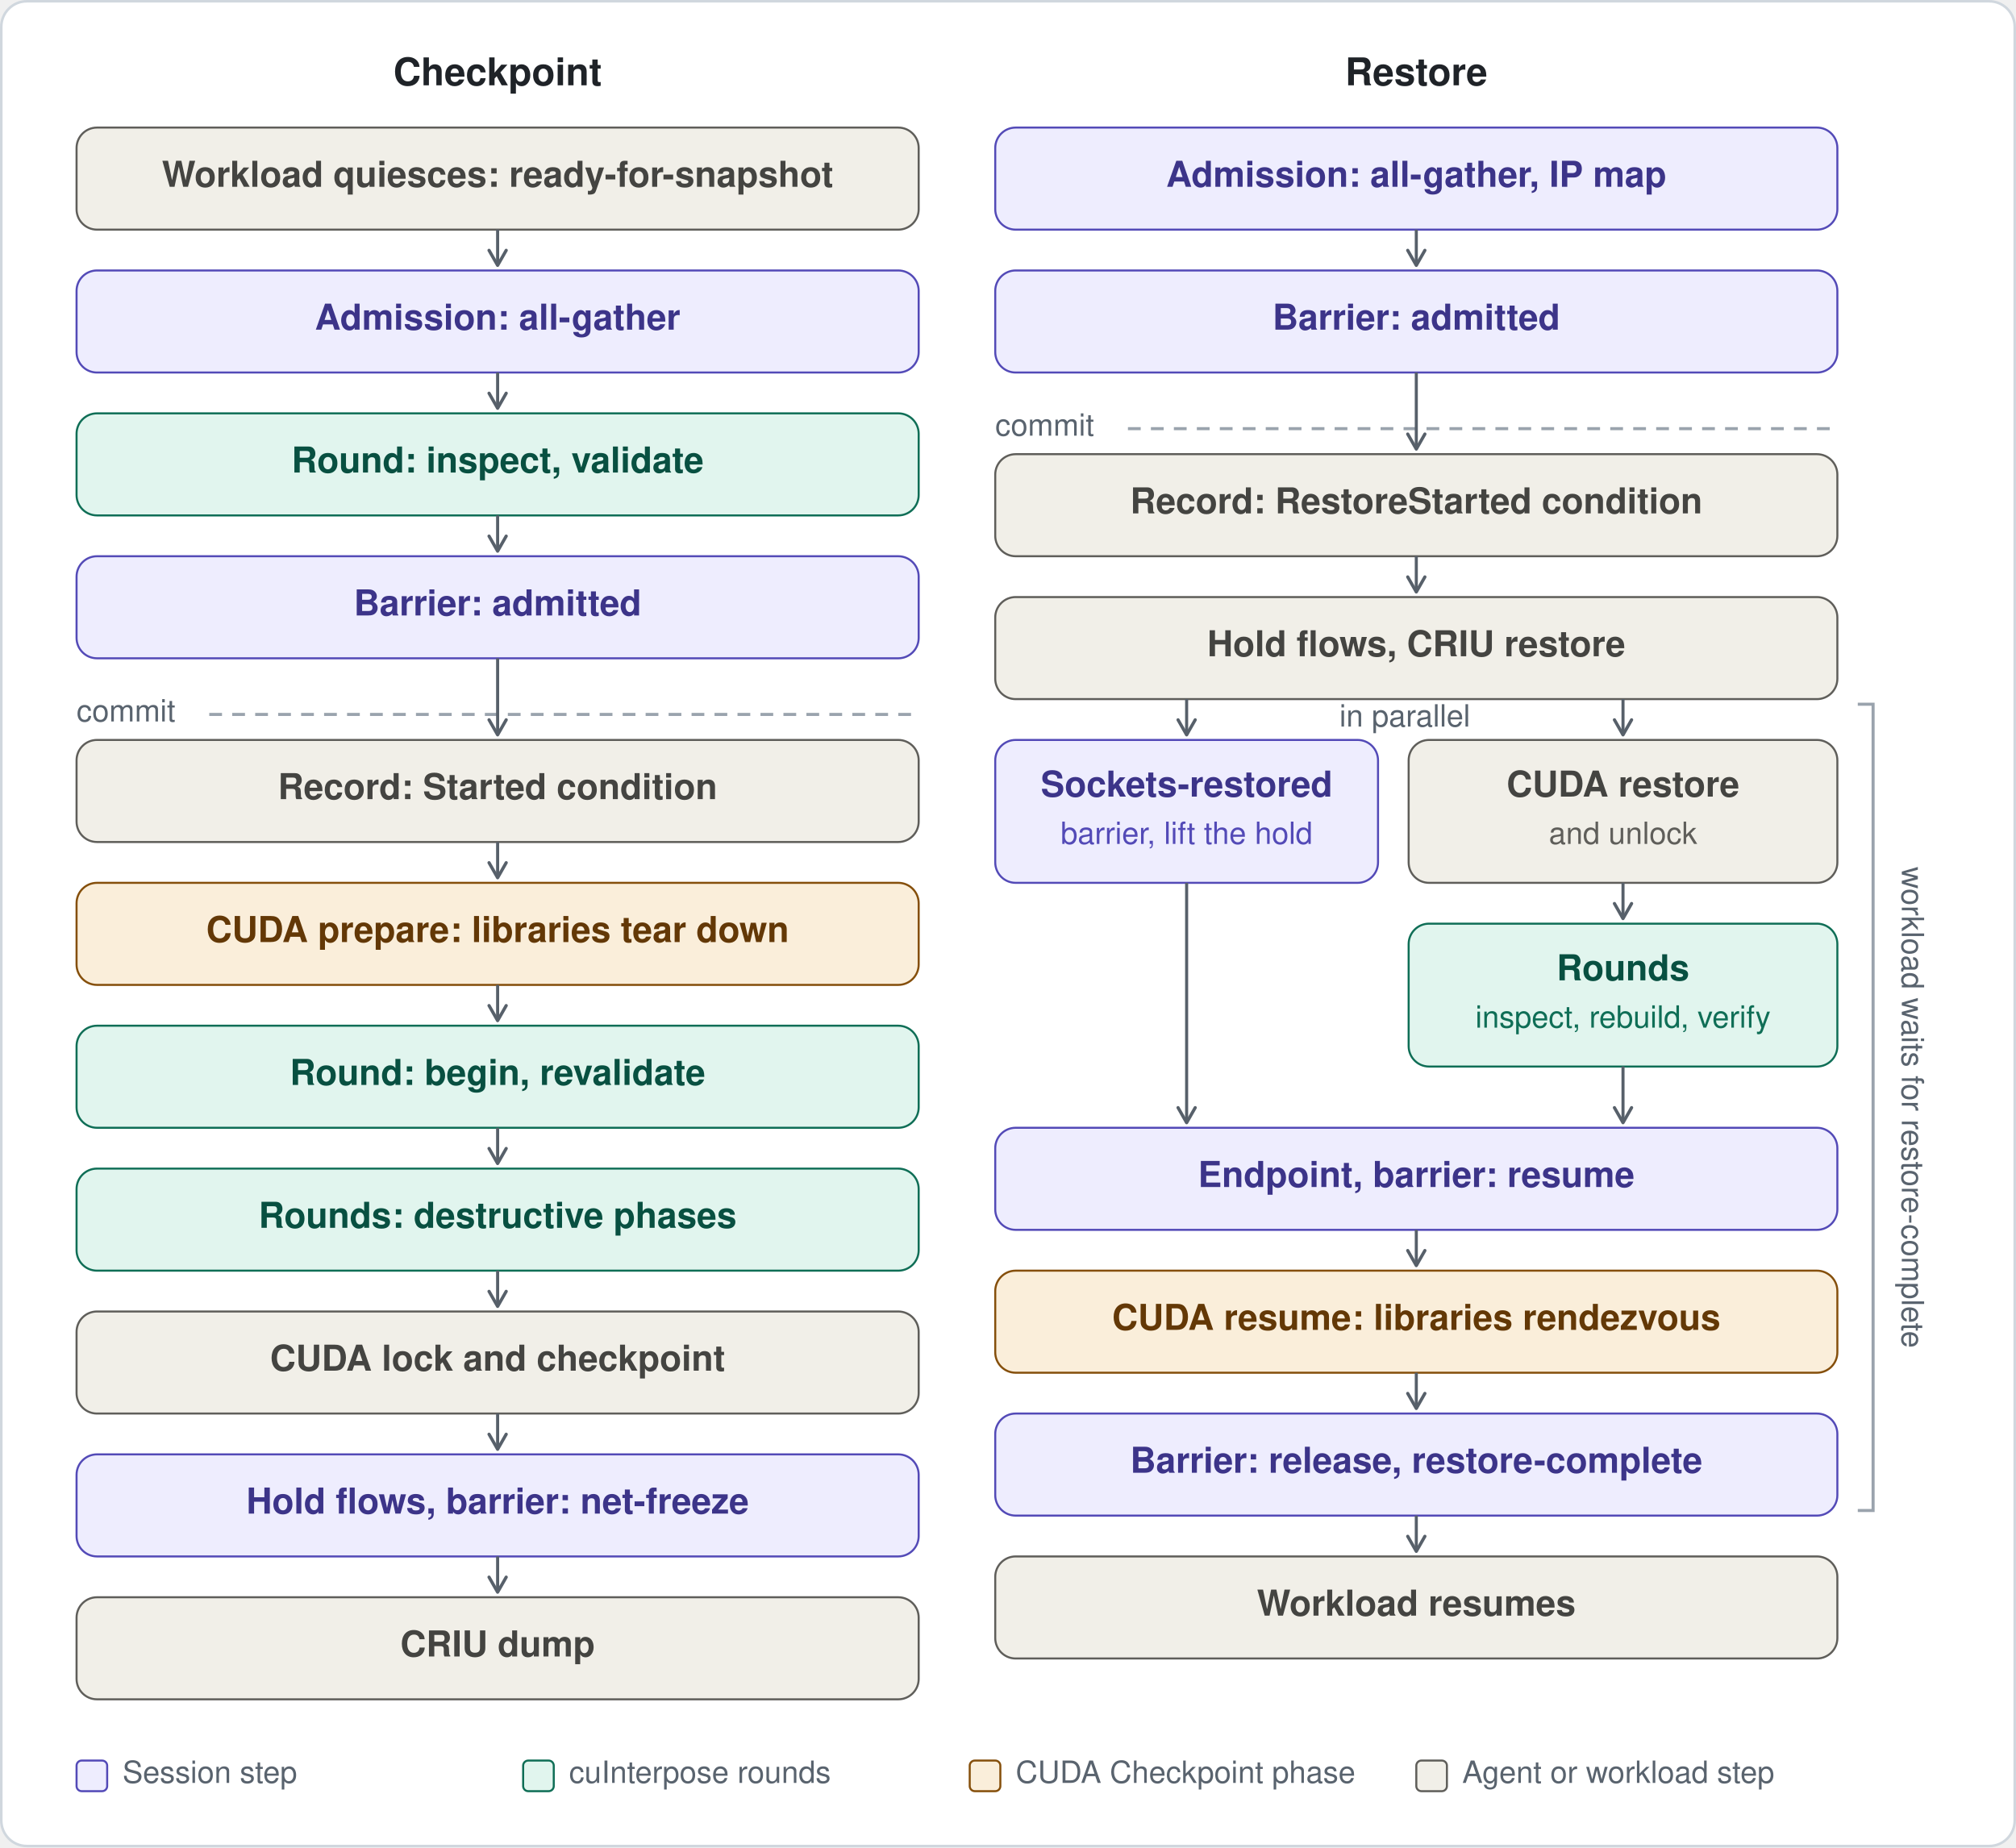
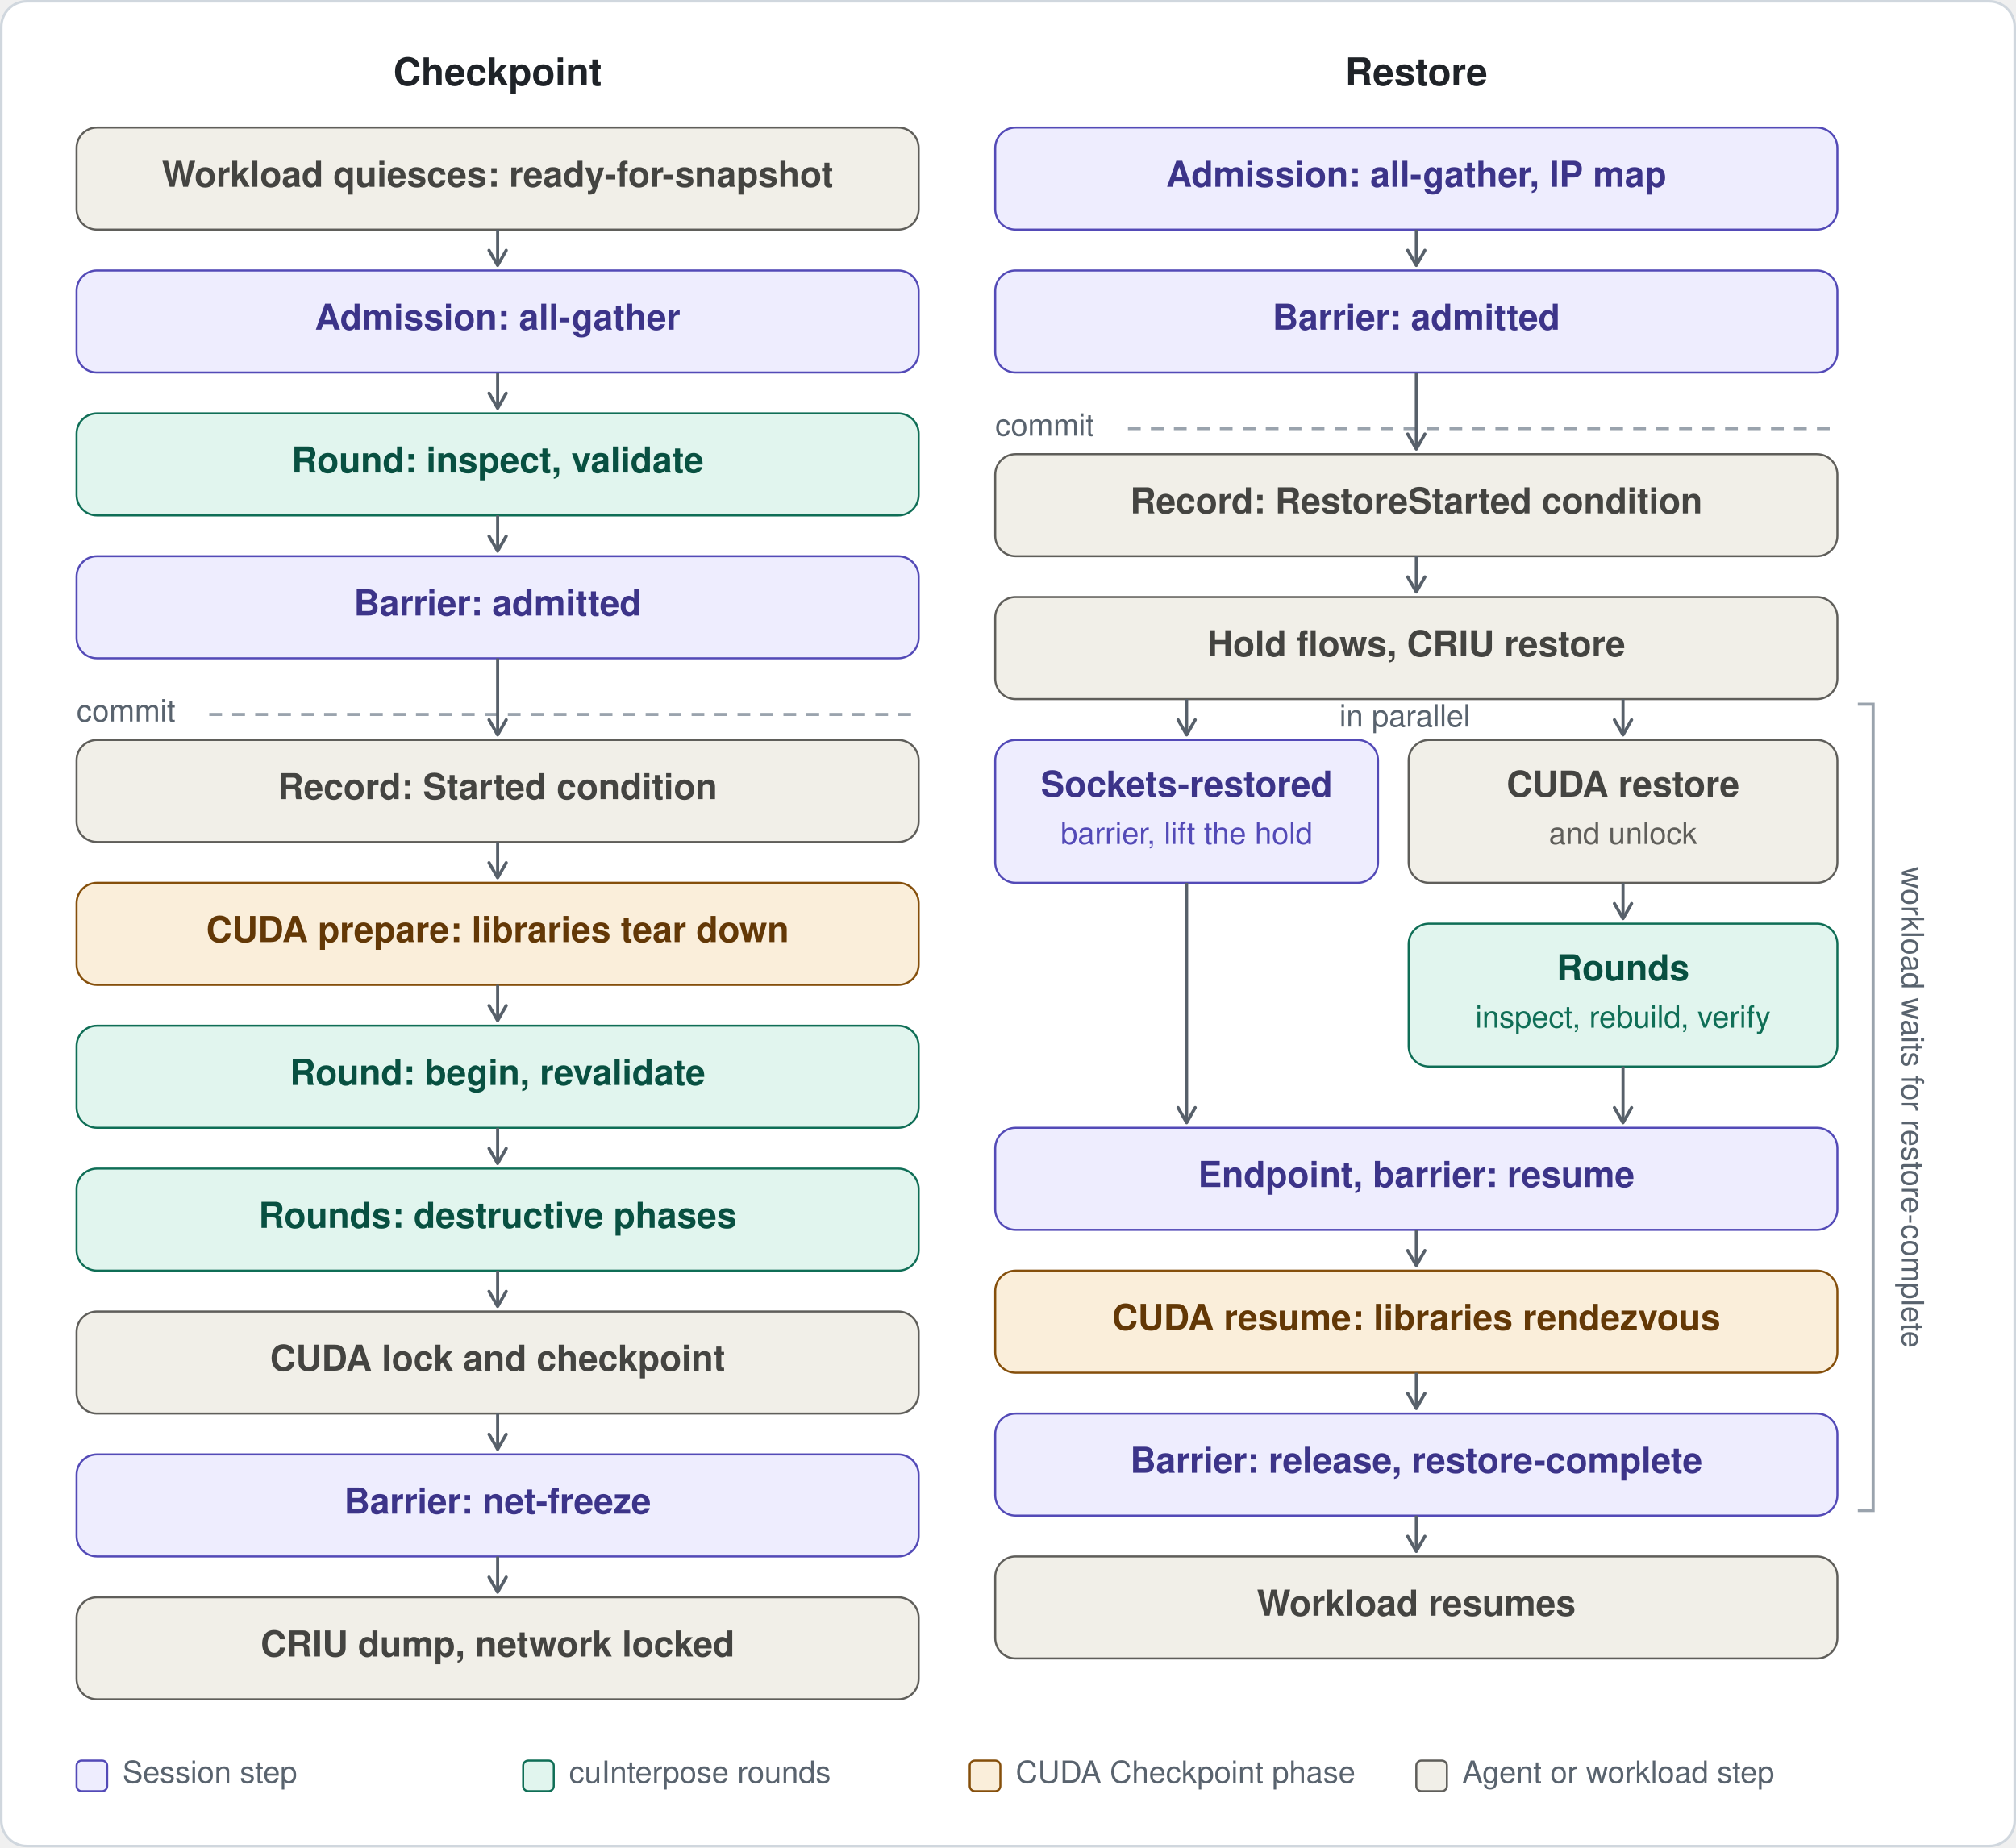
<svg xmlns="http://www.w3.org/2000/svg" width="790" height="724" viewBox="0 0 790 724" role="img" aria-labelledby="title desc">
  <style>
text{font-family:Helvetica,Arial,"Liberation Sans",sans-serif}
.bg{fill:#ffffff;stroke:#d0d7de}
.tx{fill:#1f2328}.tm{fill:#59636e}
.life{stroke:#c3c9d0}.arw{stroke:#57606a}.arwp{stroke:#7F77DD}
.ahp{stroke:#57606a;fill:none}.ahpp{stroke:#7F77DD;fill:none}
.frm{stroke:#9aa3ad;fill:none}.tag{fill:#f6f8fa;stroke:#9aa3ad}.tagt{fill:#424a53}
.note{fill:#f6f8fa;stroke:#c3c9d0}.notet{fill:#424a53}
.rnd{fill:#E1F5EE;fill-opacity:.55;stroke:#5DCAA5}.rndtag{fill:#E1F5EE;stroke:#1D9E75}.rndt{fill:#085041}
.cont{fill:none;stroke:#9aa3ad}.neutral{fill:#f6f8fa;stroke:#9aa3ad}
.k-p{fill:#EEEDFE;stroke:#534AB7}.k-p-t{fill:#3C3489}.k-p-s{fill:#534AB7}
.k-t{fill:#E1F5EE;stroke:#0F6E56}.k-t-t{fill:#085041}.k-t-s{fill:#0F6E56}
.k-g{fill:#F1EFE8;stroke:#5F5E5A}.k-g-t{fill:#444441}.k-g-s{fill:#5F5E5A}
.k-a{fill:#FAEEDA;stroke:#854F0B}.k-a-t{fill:#633806}.k-a-s{fill:#854F0B}
.k-r{fill:#FCEBEB;stroke:#A32D2D}.k-r-t{fill:#791F1F}.k-r-s{fill:#A32D2D}
.dot{fill:#1f2328}
@media (prefers-color-scheme: dark){
.bg{fill:#0d1117;stroke:#30363d}
.tx{fill:#e6edf3}.tm{fill:#9198a1}
.life{stroke:#3d444d}.arw{stroke:#9198a1}.ahp{stroke:#9198a1}
.frm{stroke:#57606a}.tag{fill:#151b23;stroke:#57606a}.tagt{fill:#d1d7e0}
.note{fill:#151b23;stroke:#3d444d}.notet{fill:#d1d7e0}
.rnd{fill:#085041;fill-opacity:.35;stroke:#1D9E75}.rndtag{fill:#085041;stroke:#5DCAA5}.rndt{fill:#E1F5EE}
.cont{stroke:#57606a}.neutral{fill:#151b23;stroke:#57606a}
.k-p{fill:#3C3489;stroke:#AFA9EC}.k-p-t{fill:#EEEDFE}.k-p-s{fill:#CECBF6}
.k-t{fill:#085041;stroke:#5DCAA5}.k-t-t{fill:#E1F5EE}.k-t-s{fill:#9FE1CB}
.k-g{fill:#444441;stroke:#B4B2A9}.k-g-t{fill:#F1EFE8}.k-g-s{fill:#D3D1C7}
.k-a{fill:#633806;stroke:#EF9F27}.k-a-t{fill:#FAEEDA}.k-a-s{fill:#FAC775}
.k-r{fill:#791F1F;stroke:#F09595}.k-r-t{fill:#FCEBEB}.k-r-s{fill:#F7C1C1}
.dot{fill:#e6edf3}
}
</style>
  <defs>
    <marker id="ah" viewBox="0 0 10 10" refX="8.5" refY="5" markerWidth="7" markerHeight="7" orient="auto-start-reverse">
      <path class="ahp" d="M1.5 1L8.5 5L1.5 9" stroke-width="1.5" stroke-linecap="round" stroke-linejoin="round" />
    </marker>
    <marker id="ahP" viewBox="0 0 10 10" refX="8.5" refY="5" markerWidth="7" markerHeight="7" orient="auto-start-reverse">
      <path class="ahpp" d="M1.5 1L8.5 5L1.5 9" stroke-width="1.5" stroke-linecap="round" stroke-linejoin="round" />
    </marker>
  </defs>
  <rect class="bg" x="0.5" y="0.5" width="789" height="723" rx="10" />
  <text x="195.0" y="30.0" class="tx" font-size="15" font-weight="700" text-anchor="middle" dominant-baseline="central">Checkpoint</text>
  <rect class="k-g" x="30.0" y="50.0" width="330.0" height="40.0" rx="8" stroke-width="0.8" />
  <text x="195.0" y="70.0" class="k-g-t" font-size="14" font-weight="700" text-anchor="middle" dominant-baseline="central">Workload quiesces: ready-for-snapshot</text>
  <line class="arw" x1="195.0" y1="90.0" x2="195.0" y2="104.0" stroke-width="1.2" marker-end="url(#ah)" />
  <rect class="k-p" x="30.0" y="106.0" width="330.0" height="40.0" rx="8" stroke-width="0.8" />
  <text x="195.0" y="126.0" class="k-p-t" font-size="14" font-weight="700" text-anchor="middle" dominant-baseline="central">Admission: all-gather</text>
  <line class="arw" x1="195.0" y1="146.0" x2="195.0" y2="160.0" stroke-width="1.2" marker-end="url(#ah)" />
  <rect class="k-t" x="30.0" y="162.0" width="330.0" height="40.0" rx="8" stroke-width="0.8" />
  <text x="195.0" y="182.0" class="k-t-t" font-size="14" font-weight="700" text-anchor="middle" dominant-baseline="central">Round: inspect, validate</text>
  <line class="arw" x1="195.0" y1="202.0" x2="195.0" y2="216.0" stroke-width="1.2" marker-end="url(#ah)" />
  <rect class="k-p" x="30.0" y="218.0" width="330.0" height="40.0" rx="8" stroke-width="0.8" />
  <text x="195.0" y="238.0" class="k-p-t" font-size="14" font-weight="700" text-anchor="middle" dominant-baseline="central">Barrier: admitted</text>
  <text x="30.0" y="280.0" class="tm" font-size="12" font-weight="400" text-anchor="start" dominant-baseline="central">commit</text>
  <line class="frm" x1="82.0" y1="280.0" x2="360.0" y2="280.0" stroke-width="1.2" stroke-dasharray="5 4" />
  <line class="arw" x1="195.0" y1="258.0" x2="195.0" y2="288.0" stroke-width="1.2" marker-end="url(#ah)" />
  <rect class="k-g" x="30.0" y="290.0" width="330.0" height="40.0" rx="8" stroke-width="0.8" />
  <text x="195.0" y="310.0" class="k-g-t" font-size="14" font-weight="700" text-anchor="middle" dominant-baseline="central">Record: Started condition</text>
  <line class="arw" x1="195.0" y1="330.0" x2="195.0" y2="344.0" stroke-width="1.2" marker-end="url(#ah)" />
  <rect class="k-a" x="30.0" y="346.0" width="330.0" height="40.0" rx="8" stroke-width="0.8" />
  <text x="195.0" y="366.0" class="k-a-t" font-size="14" font-weight="700" text-anchor="middle" dominant-baseline="central">CUDA prepare: libraries tear down</text>
  <line class="arw" x1="195.0" y1="386.0" x2="195.0" y2="400.0" stroke-width="1.2" marker-end="url(#ah)" />
  <rect class="k-t" x="30.0" y="402.0" width="330.0" height="40.0" rx="8" stroke-width="0.8" />
  <text x="195.0" y="422.0" class="k-t-t" font-size="14" font-weight="700" text-anchor="middle" dominant-baseline="central">Round: begin, revalidate</text>
  <line class="arw" x1="195.0" y1="442.0" x2="195.0" y2="456.0" stroke-width="1.2" marker-end="url(#ah)" />
  <rect class="k-t" x="30.0" y="458.0" width="330.0" height="40.0" rx="8" stroke-width="0.8" />
  <text x="195.0" y="478.0" class="k-t-t" font-size="14" font-weight="700" text-anchor="middle" dominant-baseline="central">Rounds: destructive phases</text>
  <line class="arw" x1="195.0" y1="498.0" x2="195.0" y2="512.0" stroke-width="1.2" marker-end="url(#ah)" />
  <rect class="k-g" x="30.0" y="514.0" width="330.0" height="40.0" rx="8" stroke-width="0.8" />
  <text x="195.0" y="534.0" class="k-g-t" font-size="14" font-weight="700" text-anchor="middle" dominant-baseline="central">CUDA lock and checkpoint</text>
  <line class="arw" x1="195.0" y1="554.0" x2="195.0" y2="568.0" stroke-width="1.2" marker-end="url(#ah)" />
  <rect class="k-p" x="30.0" y="570.0" width="330.0" height="40.0" rx="8" stroke-width="0.8" />
-   <text x="195.0" y="590.0" class="k-p-t" font-size="14" font-weight="700" text-anchor="middle" dominant-baseline="central">Hold flows, barrier: net-freeze</text>
+   <text x="195.0" y="590.0" class="k-p-t" font-size="14" font-weight="700" text-anchor="middle" dominant-baseline="central">Barrier: net-freeze</text>
  <line class="arw" x1="195.0" y1="610.0" x2="195.0" y2="624.0" stroke-width="1.2" marker-end="url(#ah)" />
  <rect class="k-g" x="30.0" y="626.0" width="330.0" height="40.0" rx="8" stroke-width="0.8" />
-   <text x="195.0" y="646.0" class="k-g-t" font-size="14" font-weight="700" text-anchor="middle" dominant-baseline="central">CRIU dump</text>
+   <text x="195.0" y="646.0" class="k-g-t" font-size="14" font-weight="700" text-anchor="middle" dominant-baseline="central">CRIU dump, network locked</text>
  <text x="555.0" y="30.0" class="tx" font-size="15" font-weight="700" text-anchor="middle" dominant-baseline="central">Restore</text>
  <rect class="k-p" x="390.0" y="50.0" width="330.0" height="40.0" rx="8" stroke-width="0.8" />
  <text x="555.0" y="70.0" class="k-p-t" font-size="14" font-weight="700" text-anchor="middle" dominant-baseline="central">Admission: all-gather, IP map</text>
  <line class="arw" x1="555.0" y1="90.0" x2="555.0" y2="104.0" stroke-width="1.2" marker-end="url(#ah)" />
  <rect class="k-p" x="390.0" y="106.0" width="330.0" height="40.0" rx="8" stroke-width="0.8" />
  <text x="555.0" y="126.0" class="k-p-t" font-size="14" font-weight="700" text-anchor="middle" dominant-baseline="central">Barrier: admitted</text>
  <text x="390.0" y="168.0" class="tm" font-size="12" font-weight="400" text-anchor="start" dominant-baseline="central">commit</text>
  <line class="frm" x1="442.0" y1="168.0" x2="720.0" y2="168.0" stroke-width="1.2" stroke-dasharray="5 4" />
  <line class="arw" x1="555.0" y1="146.0" x2="555.0" y2="176.0" stroke-width="1.2" marker-end="url(#ah)" />
  <rect class="k-g" x="390.0" y="178.0" width="330.0" height="40.0" rx="8" stroke-width="0.8" />
  <text x="555.0" y="198.0" class="k-g-t" font-size="14" font-weight="700" text-anchor="middle" dominant-baseline="central">Record: RestoreStarted condition</text>
  <line class="arw" x1="555.0" y1="218.0" x2="555.0" y2="232.0" stroke-width="1.2" marker-end="url(#ah)" />
  <rect class="k-g" x="390.0" y="234.0" width="330.0" height="40.0" rx="8" stroke-width="0.8" />
  <text x="555.0" y="254.0" class="k-g-t" font-size="14" font-weight="700" text-anchor="middle" dominant-baseline="central">Hold flows, CRIU restore</text>
  <line class="arw" x1="465.0" y1="274.0" x2="465.0" y2="288.0" stroke-width="1.2" marker-end="url(#ah)" />
  <line class="arw" x1="636.0" y1="274.0" x2="636.0" y2="288.0" stroke-width="1.2" marker-end="url(#ah)" />
  <text x="550.5" y="282.0" class="tm" font-size="12" font-weight="400" text-anchor="middle" dominant-baseline="central">in parallel</text>
  <rect class="k-p" x="390.0" y="290.0" width="150.0" height="56.0" rx="8" stroke-width="0.8" />
  <text x="465.0" y="309.0" class="k-p-t" font-size="14" font-weight="700" text-anchor="middle" dominant-baseline="central">Sockets-restored</text>
  <text x="465.0" y="328.0" class="k-p-s" font-size="12" font-weight="400" text-anchor="middle" dominant-baseline="central">barrier, lift the hold</text>
  <rect class="k-g" x="552.0" y="290.0" width="168.0" height="56.0" rx="8" stroke-width="0.8" />
  <text x="636.0" y="309.0" class="k-g-t" font-size="14" font-weight="700" text-anchor="middle" dominant-baseline="central">CUDA restore</text>
  <text x="636.0" y="328.0" class="k-g-s" font-size="12" font-weight="400" text-anchor="middle" dominant-baseline="central">and unlock</text>
  <line class="arw" x1="636.0" y1="346.0" x2="636.0" y2="360.0" stroke-width="1.2" marker-end="url(#ah)" />
  <rect class="k-t" x="552.0" y="362.0" width="168.0" height="56.0" rx="8" stroke-width="0.8" />
  <text x="636.0" y="381.0" class="k-t-t" font-size="14" font-weight="700" text-anchor="middle" dominant-baseline="central">Rounds</text>
  <text x="636.0" y="400.0" class="k-t-s" font-size="12" font-weight="400" text-anchor="middle" dominant-baseline="central">inspect, rebuild, verify</text>
  <line class="arw" x1="465.0" y1="346.0" x2="465.0" y2="440.0" stroke-width="1.2" marker-end="url(#ah)" />
  <line class="arw" x1="636.0" y1="418.0" x2="636.0" y2="440.0" stroke-width="1.2" marker-end="url(#ah)" />
  <rect class="k-p" x="390.0" y="442.0" width="330.0" height="40.0" rx="8" stroke-width="0.8" />
  <text x="555.0" y="462.0" class="k-p-t" font-size="14" font-weight="700" text-anchor="middle" dominant-baseline="central">Endpoint, barrier: resume</text>
  <line class="arw" x1="555.0" y1="482.0" x2="555.0" y2="496.0" stroke-width="1.2" marker-end="url(#ah)" />
  <rect class="k-a" x="390.0" y="498.0" width="330.0" height="40.0" rx="8" stroke-width="0.8" />
  <text x="555.0" y="518.0" class="k-a-t" font-size="14" font-weight="700" text-anchor="middle" dominant-baseline="central">CUDA resume: libraries rendezvous</text>
  <line class="arw" x1="555.0" y1="538.0" x2="555.0" y2="552.0" stroke-width="1.2" marker-end="url(#ah)" />
  <rect class="k-p" x="390.0" y="554.0" width="330.0" height="40.0" rx="8" stroke-width="0.8" />
  <text x="555.0" y="574.0" class="k-p-t" font-size="14" font-weight="700" text-anchor="middle" dominant-baseline="central">Barrier: release, restore-complete</text>
  <line class="arw" x1="555.0" y1="594.0" x2="555.0" y2="608.0" stroke-width="1.2" marker-end="url(#ah)" />
  <rect class="k-g" x="390.0" y="610.0" width="330.0" height="40.0" rx="8" stroke-width="0.8" />
  <text x="555.0" y="630.0" class="k-g-t" font-size="14" font-weight="700" text-anchor="middle" dominant-baseline="central">Workload resumes</text>
  <path class="frm" d="M728 276 L734 276 L734 592 L728 592" fill="none" stroke-width="1.2" />
  <g transform="rotate(90 748.0 434.0)">
    <text x="748.0" y="434.0" class="tm" font-size="12" font-weight="400" text-anchor="middle" dominant-baseline="central">workload waits for restore-complete</text>
  </g>
  <rect class="k-p" x="30" y="690" width="12" height="12" rx="2" stroke-width="0.8" />
  <text x="48.0" y="696.0" class="tm" font-size="12" font-weight="400" text-anchor="start" dominant-baseline="central">Session step</text>
  <rect class="k-t" x="205" y="690" width="12" height="12" rx="2" stroke-width="0.8" />
  <text x="223.0" y="696.0" class="tm" font-size="12" font-weight="400" text-anchor="start" dominant-baseline="central">cuInterpose rounds</text>
  <rect class="k-a" x="380" y="690" width="12" height="12" rx="2" stroke-width="0.8" />
  <text x="398.0" y="696.0" class="tm" font-size="12" font-weight="400" text-anchor="start" dominant-baseline="central">CUDA Checkpoint phase</text>
  <rect class="k-g" x="555" y="690" width="12" height="12" rx="2" stroke-width="0.8" />
  <text x="573.0" y="696.0" class="tm" font-size="12" font-weight="400" text-anchor="start" dominant-baseline="central">Agent or workload step</text>
</svg>
